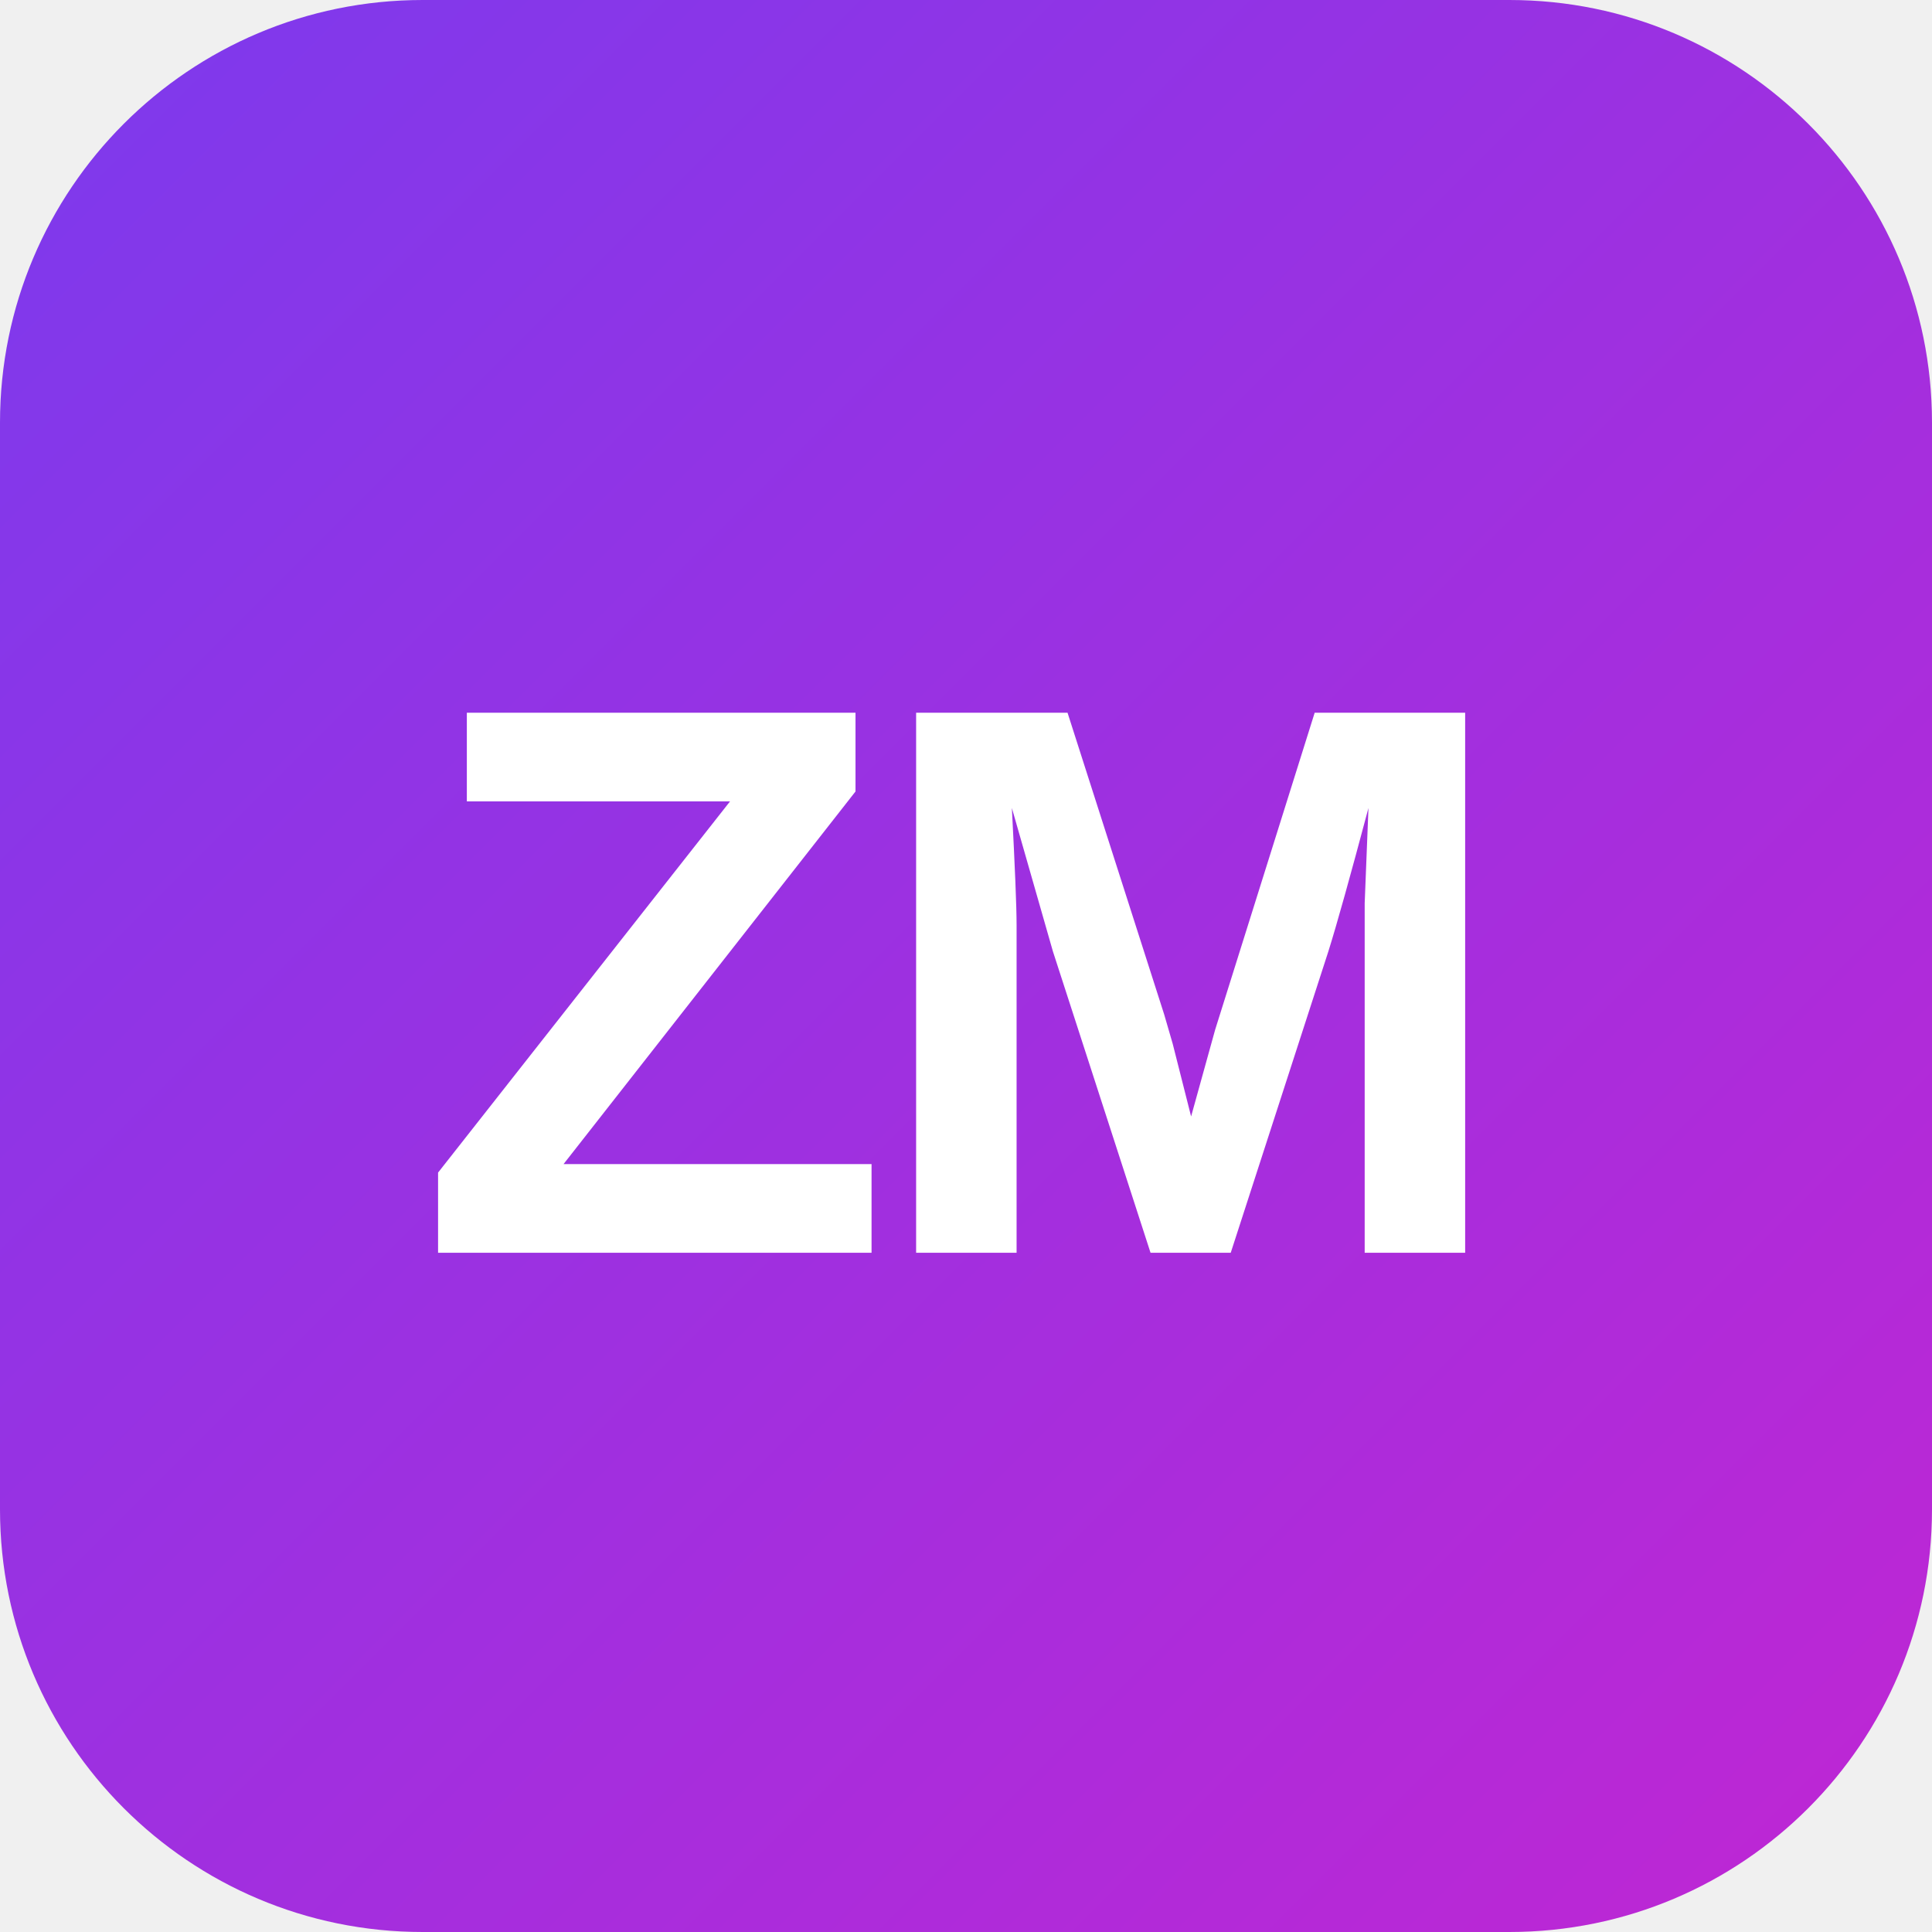
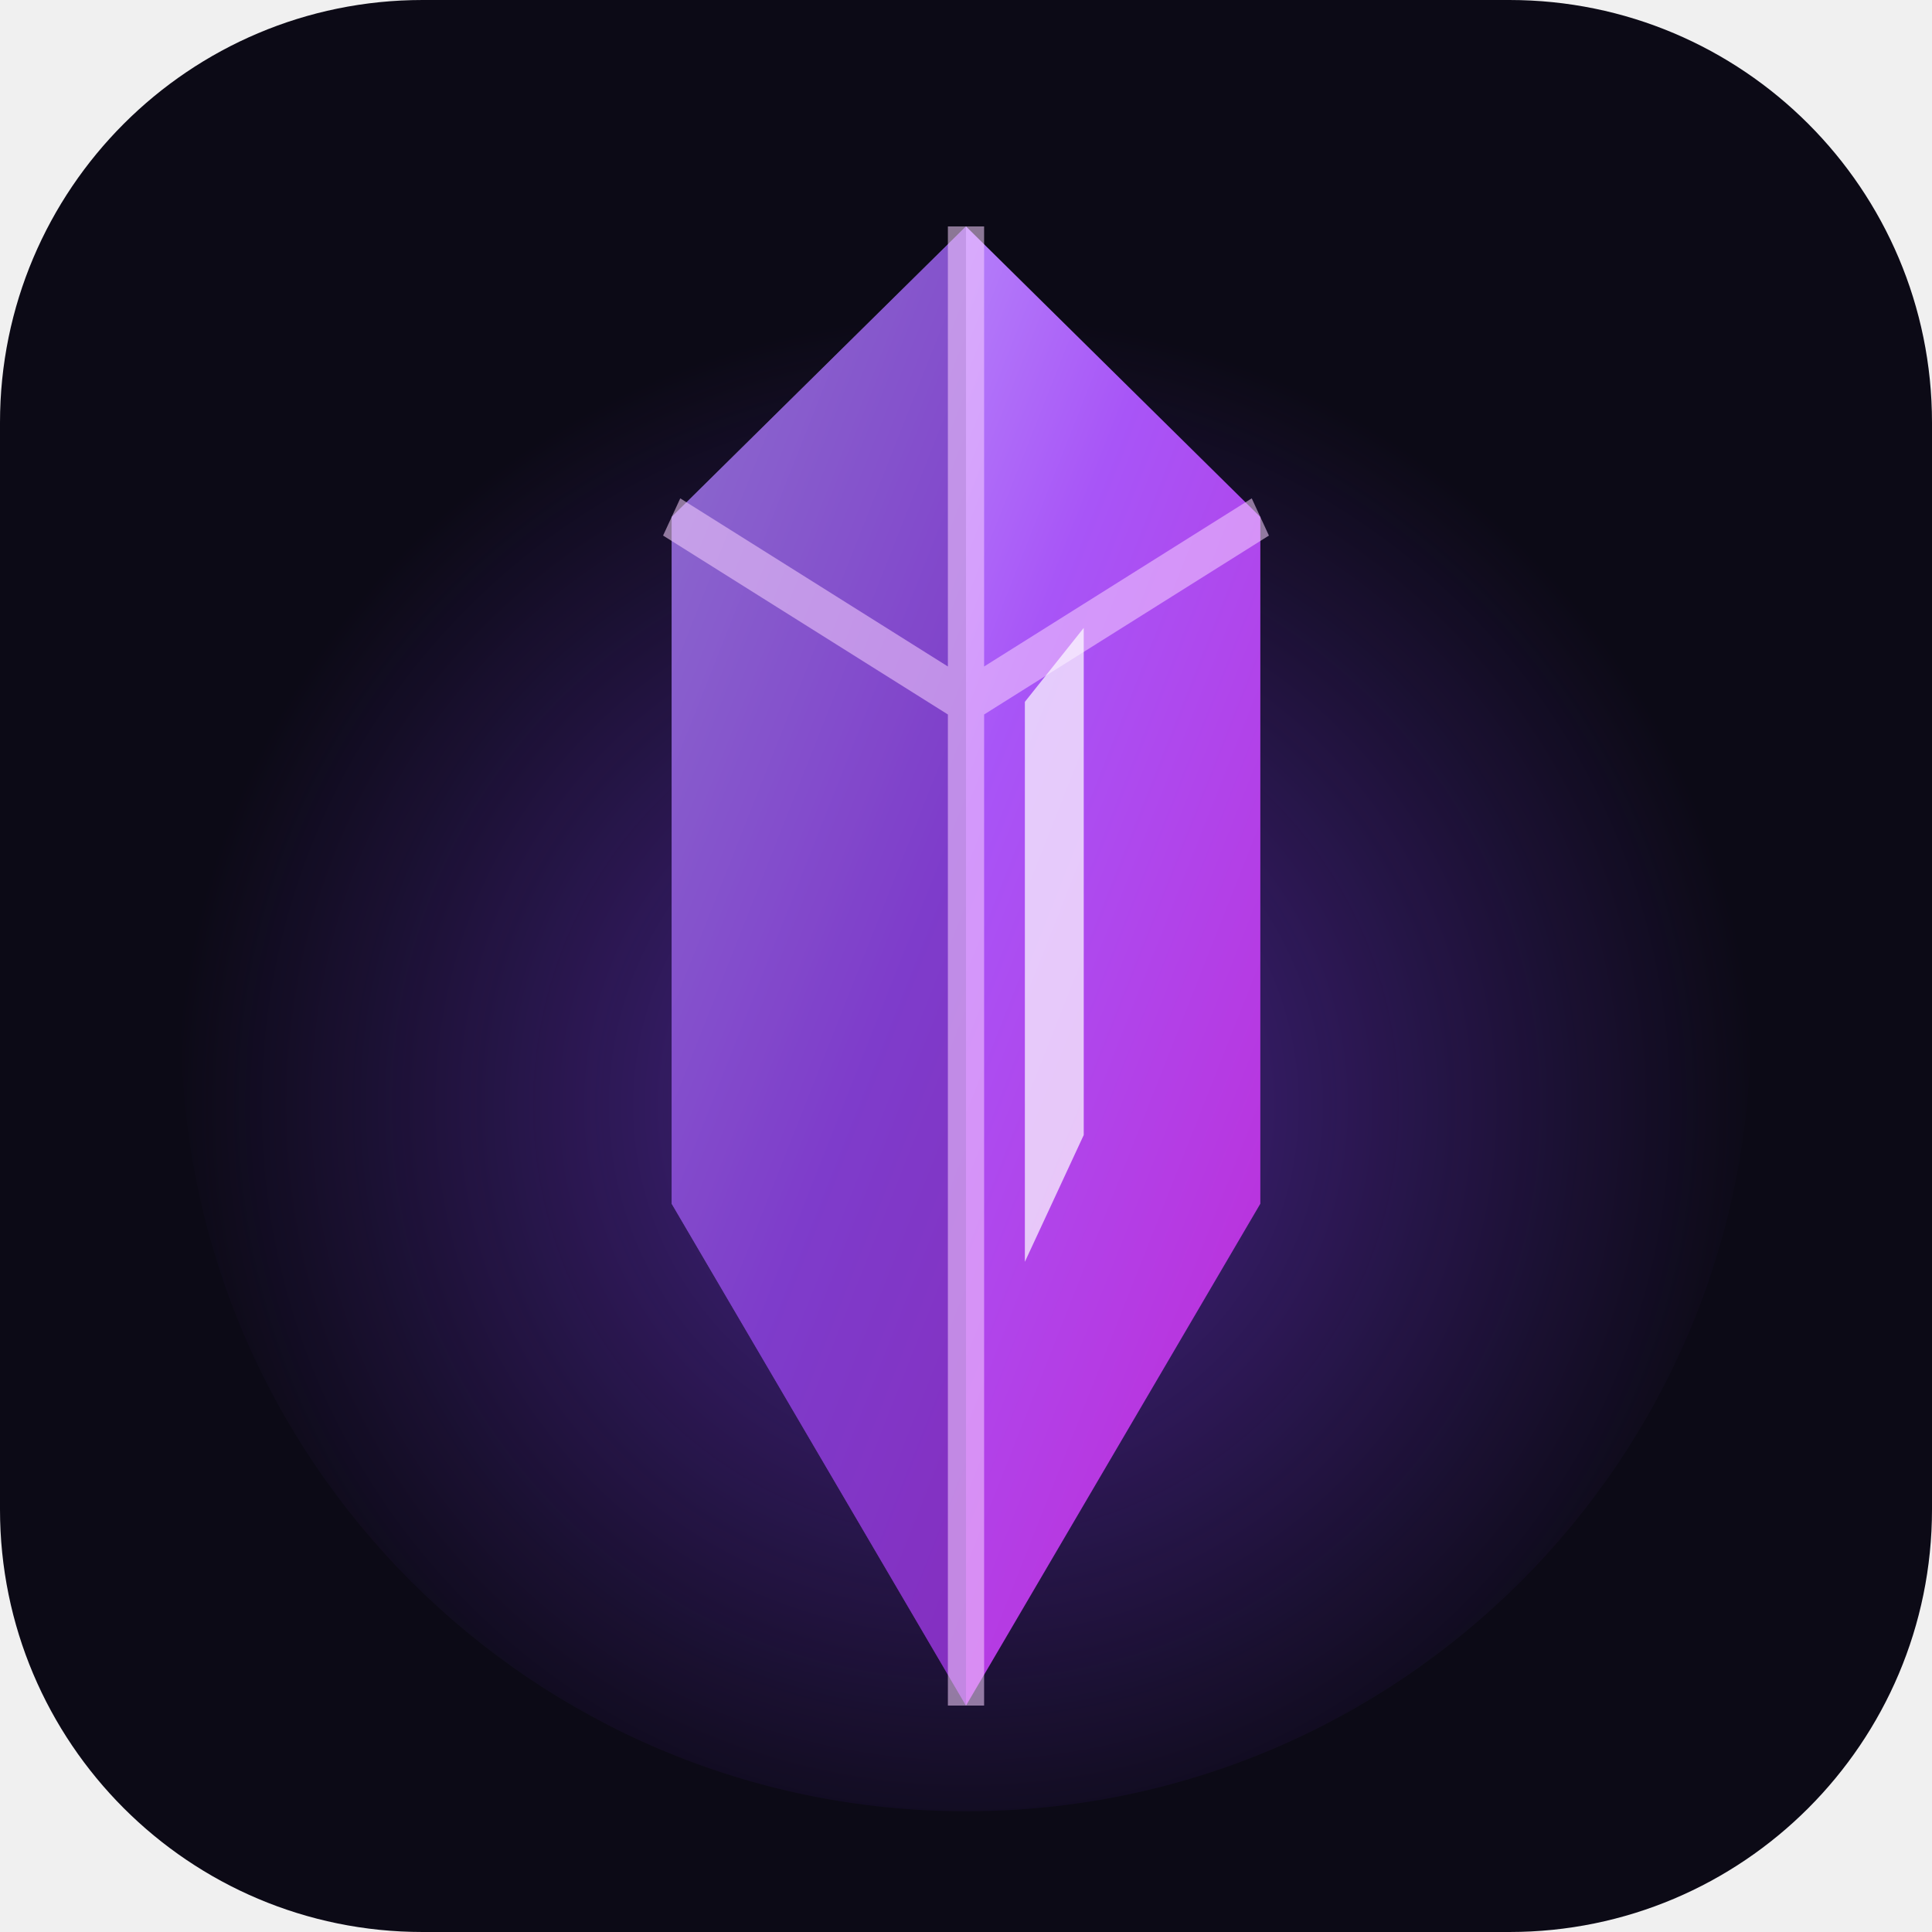
<svg xmlns="http://www.w3.org/2000/svg" width="64" height="64" viewBox="0 0 64 64">
  <defs>
    <linearGradient id="g" x1="0" y1="0" x2="1" y2="1">
-       <stop offset="0" stop-color="#7c3aed" />
+       <stop offset="0" stop-color="#c4b5fd" />
+       <stop offset=".45" stop-color="#a855f7" />
      <stop offset="1" stop-color="#c026d3" />
    </linearGradient>
+     <radialGradient id="h" cx=".5" cy=".55" r=".5">
+       <stop offset="0" stop-color="#7c3aed" stop-opacity=".55" />
+       <stop offset="1" stop-color="#7c3aed" stop-opacity="0" />
+     </radialGradient>
  </defs>
-   <rect x="0" y="0" width="64" height="64" rx="14" fill="url(#g)" />
-   <text x="32" y="41.5" text-anchor="middle" font-family="Segoe UI, Arial, sans-serif" font-weight="700" font-size="26" fill="#fff" letter-spacing="-1">ZM</text>
+   <rect x="0" y="0" width="64" height="64" rx="14" fill="#0c0a16" />
+   <circle cx="32" cy="34" r="26" fill="url(#h)" />
+   <g transform="translate(14 4) scale(1.5 1.75)">
+     <path d="M12 2 18.5 7.5v13L12 30l-6.5-9.5v-13Z" fill="url(#g)" />
+     <path d="M12 2 5.5 7.5v13L12 30Z" fill="#4c1d95" opacity=".45" />
+     <path d="M12 2v28M5.5 7.5 12 11l6.5-3.5" stroke="#f5d0fe" stroke-opacity=".55" stroke-width=".8" fill="none" />
+     <path d="M14.6 9.6v9.6l-1.3 2.4V11Z" fill="#fff" opacity=".7" />
+   </g>
</svg>
